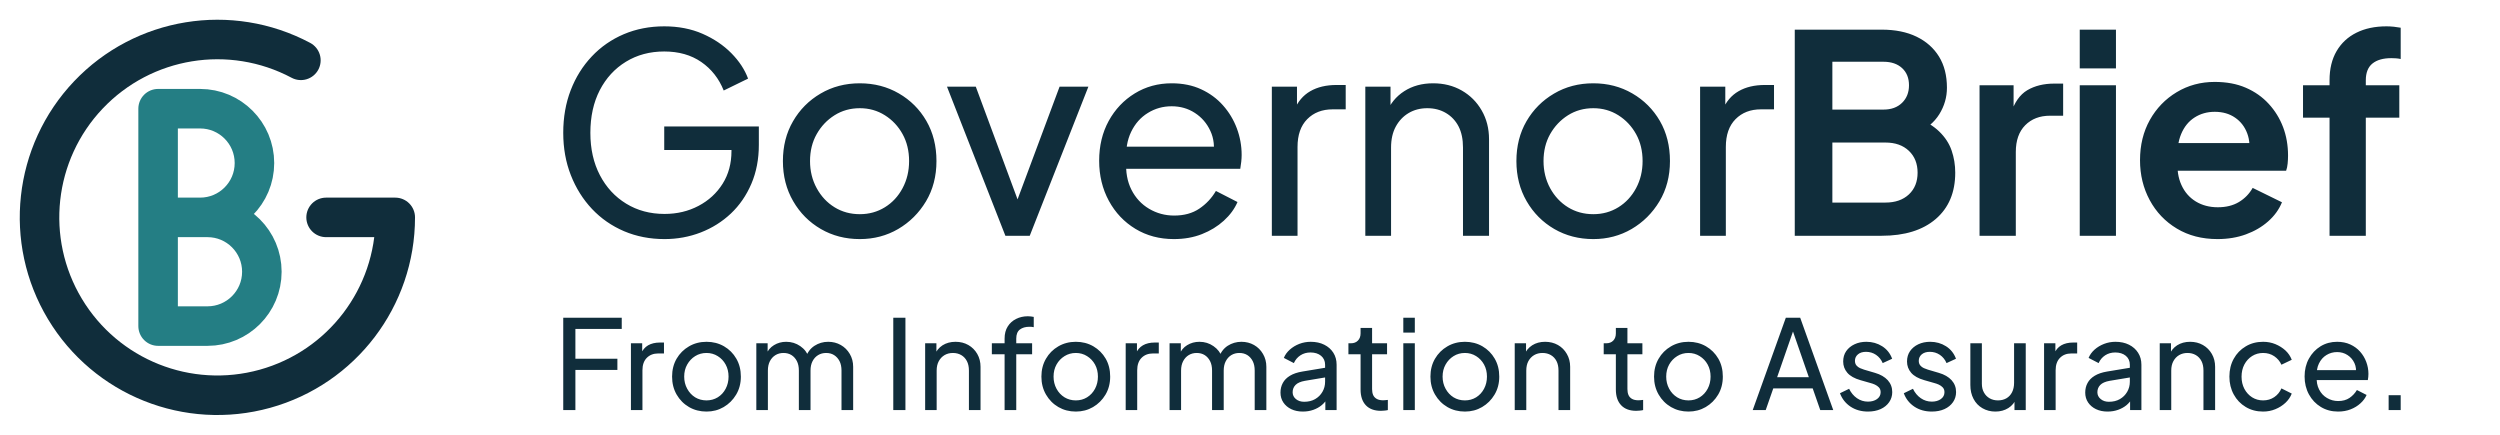
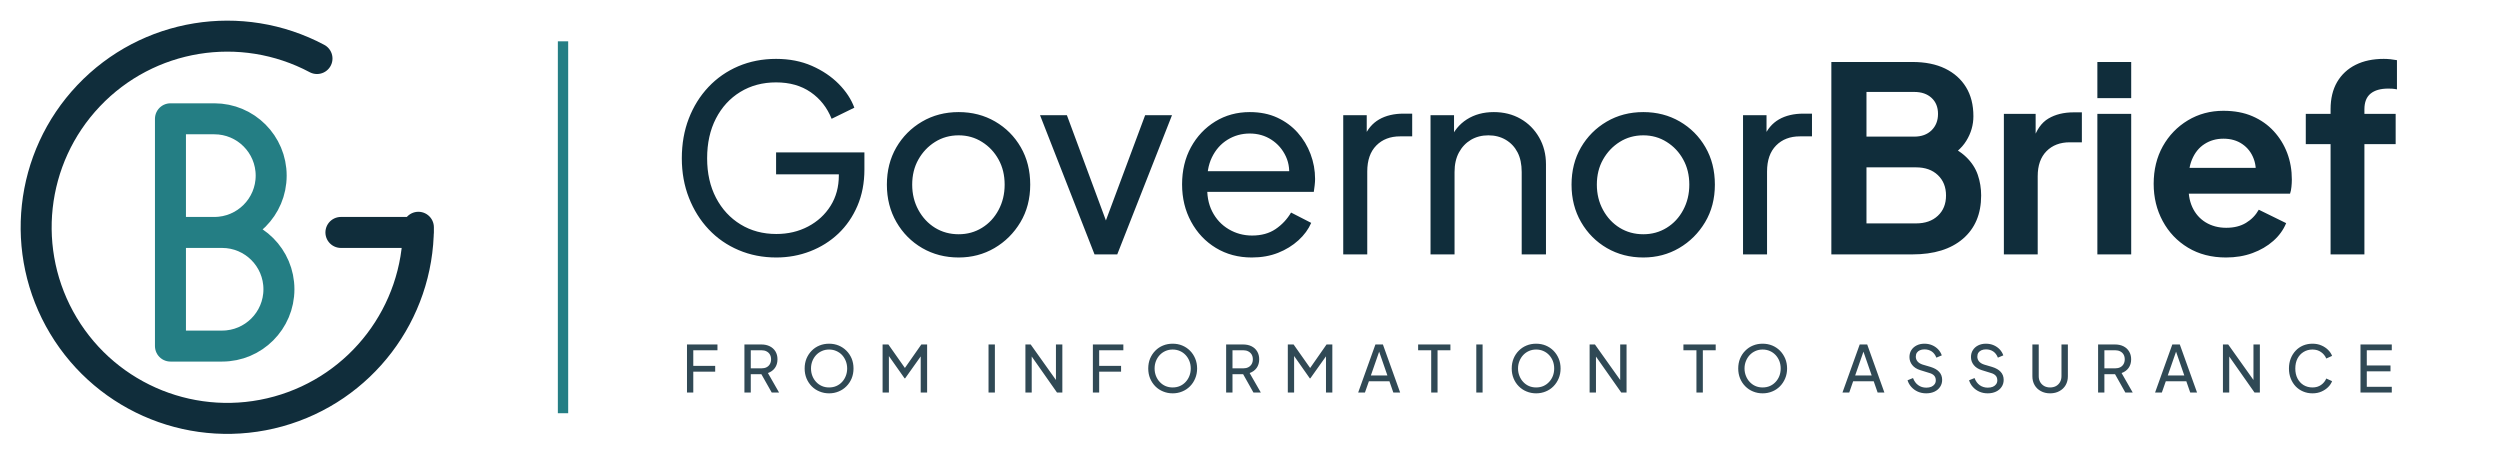
- <svg xmlns="http://www.w3.org/2000/svg" role="img" aria-label="GovernorBrief. From Information to Assurance." width="506" height="88" viewBox="0 0 506 88">
+ <svg xmlns="http://www.w3.org/2000/svg" role="img" aria-label="GovernorBrief. From Information to Assurance." width="484" height="88" viewBox="0 0 484 88">
  <g transform="translate(4 4)">
    <g transform="translate(-10 -10)">
-       <path d="M66.90,18.21 A36,36 0 1 0 86,50 L72,50" stroke="#102d3b" fill="none" stroke-width="8" stroke-linecap="round" stroke-linejoin="round" />
-       <path d="M38,28 V72 M38,28 H46.5 a11,11 0 0 1 0,22 H38 M46.5,50.0 H48 a11,11 0 0 1 0,22 H38" stroke="#247e84" fill="none" stroke-width="8" stroke-linecap="round" stroke-linejoin="round" />
+       <path d="M67.37,17.33 A37,37 0 1 0 87,50 L87,51 L72,51" stroke="#102d3b" fill="none" stroke-width="6" stroke-linecap="round" stroke-linejoin="round" />
+       <path d="M39,29 V73 M39,29 H47.5 a11,11 0 0 1 0,22 H39 M47.5,51.0 H49 a11,11 0 0 1 0,22 H39" stroke="#247e84" fill="none" stroke-width="6" stroke-linecap="round" stroke-linejoin="round" />
    </g>
-     <path d="M130.5 44.39Q126.07 44.39 122.32 42.8Q118.57 41.2 115.82 38.29Q113.08 35.38 111.54 31.46Q110 27.54 110 22.89Q110 18.18 111.51 14.26Q113.02 10.34 115.77 7.43Q118.51 4.52 122.26 2.92Q126.02 1.33 130.44 1.33Q134.75 1.33 138.2 2.84Q141.64 4.35 144.02 6.76Q146.4 9.17 147.41 11.91L142.48 14.32Q141.02 10.68 137.94 8.55Q134.86 6.42 130.44 6.42Q126.07 6.42 122.68 8.5Q119.3 10.57 117.39 14.26Q115.49 17.96 115.49 22.89Q115.49 27.76 117.42 31.46Q119.35 35.15 122.74 37.22Q126.13 39.3 130.5 39.3Q134.3 39.3 137.38 37.67Q140.46 36.05 142.26 33.19Q144.05 30.34 144.05 26.58V24.01L146.57 26.36H130.44V21.6H149.59V25.3Q149.59 29.66 148.08 33.19Q146.57 36.72 143.94 39.21Q141.3 41.7 137.83 43.05Q134.36 44.39 130.5 44.39ZM170.03 44.39Q165.66 44.39 162.14 42.35Q158.61 40.3 156.54 36.72Q154.46 33.14 154.46 28.6Q154.46 24.06 156.51 20.54Q158.55 17.01 162.08 14.94Q165.61 12.86 170.03 12.86Q174.4 12.86 177.93 14.91Q181.46 16.95 183.5 20.48Q185.54 24.01 185.54 28.6Q185.54 33.19 183.42 36.75Q181.29 40.3 177.79 42.35Q174.29 44.39 170.03 44.39ZM170.03 39.35Q172.83 39.35 175.1 37.95Q177.37 36.55 178.68 34.09Q180 31.62 180 28.6Q180 25.52 178.68 23.14Q177.37 20.76 175.1 19.33Q172.83 17.9 170.03 17.9Q167.18 17.9 164.91 19.33Q162.64 20.76 161.3 23.14Q159.95 25.52 159.95 28.6Q159.95 31.62 161.3 34.09Q162.64 36.55 164.91 37.95Q167.18 39.35 170.03 39.35ZM199.49 43.72 187.67 13.54H193.5L202.96 39.07H200.94L210.46 13.54H216.29L204.42 43.72ZM233.59 44.39Q229.22 44.39 225.81 42.32Q222.39 40.25 220.43 36.64Q218.47 33.02 218.47 28.54Q218.47 24.01 220.4 20.48Q222.34 16.95 225.67 14.91Q229 12.86 233.14 12.86Q236.5 12.86 239.11 14.07Q241.71 15.27 243.53 17.32Q245.35 19.36 246.33 21.96Q247.31 24.57 247.31 27.37Q247.31 27.98 247.23 28.74Q247.14 29.5 247.03 30.17H222.28V25.69H244.01L241.54 27.7Q242.05 24.79 240.98 22.5Q239.92 20.2 237.85 18.86Q235.78 17.51 233.14 17.51Q230.51 17.51 228.33 18.86Q226.14 20.2 224.94 22.69Q223.74 25.18 223.96 28.6Q223.74 31.9 225 34.4Q226.26 36.89 228.58 38.26Q230.9 39.63 233.65 39.63Q236.67 39.63 238.74 38.23Q240.82 36.83 242.1 34.65L246.47 36.89Q245.58 38.96 243.7 40.67Q241.82 42.38 239.28 43.38Q236.73 44.39 233.59 44.39ZM253.42 43.72V13.54H258.51V19.08L257.95 18.3Q259.02 15.72 261.2 14.46Q263.38 13.2 266.52 13.2H268.37V18.13H265.74Q262.54 18.13 260.58 20.12Q258.62 22.1 258.62 25.74V43.72ZM272.34 43.72V13.54H277.44V19.42L276.6 18.91Q277.72 16.06 280.21 14.46Q282.7 12.86 286.06 12.86Q289.31 12.86 291.86 14.32Q294.41 15.78 295.89 18.35Q297.38 20.93 297.38 24.18V43.72H292.11V25.86Q292.11 23.34 291.22 21.6Q290.32 19.86 288.67 18.88Q287.02 17.9 284.89 17.9Q282.76 17.9 281.11 18.88Q279.46 19.86 278.5 21.63Q277.55 23.39 277.55 25.86V43.72ZM318.49 44.39Q314.12 44.39 310.59 42.35Q307.06 40.3 304.99 36.72Q302.92 33.14 302.92 28.6Q302.92 24.06 304.96 20.54Q307.01 17.01 310.54 14.94Q314.06 12.86 318.49 12.86Q322.86 12.86 326.38 14.91Q329.91 16.95 331.96 20.48Q334 24.01 334 28.6Q334 33.19 331.87 36.75Q329.74 40.3 326.24 42.35Q322.74 44.39 318.49 44.39ZM318.49 39.35Q321.29 39.35 323.56 37.95Q325.82 36.55 327.14 34.09Q328.46 31.62 328.46 28.6Q328.46 25.52 327.14 23.14Q325.82 20.76 323.56 19.33Q321.29 17.9 318.49 17.9Q315.63 17.9 313.36 19.33Q311.1 20.76 309.75 23.14Q308.41 25.52 308.41 28.6Q308.41 31.62 309.75 34.09Q311.1 36.55 313.36 37.95Q315.63 39.35 318.49 39.35ZM340.1 43.72V13.54H345.2V19.08L344.64 18.3Q345.7 15.72 347.89 14.46Q350.07 13.2 353.21 13.2H355.06V18.13H352.42Q349.23 18.13 347.27 20.12Q345.31 22.1 345.31 25.74V43.72ZM359.26 43.72V2H376.84Q380.98 2 383.92 3.43Q386.86 4.86 388.46 7.46Q390.06 10.06 390.06 13.76Q390.06 16.62 388.52 19.11Q386.98 21.6 383.62 23.22V19.7Q386.7 20.87 388.49 22.61Q390.28 24.34 391.01 26.47Q391.74 28.6 391.74 30.95Q391.74 36.94 387.79 40.33Q383.84 43.72 376.84 43.72ZM366.87 37H377.62Q380.59 37 382.36 35.35Q384.12 33.7 384.12 30.95Q384.12 28.21 382.36 26.53Q380.59 24.85 377.62 24.85H366.87ZM366.87 18.18H377.23Q379.58 18.18 380.98 16.81Q382.38 15.44 382.38 13.26Q382.38 11.07 380.98 9.78Q379.58 8.5 377.23 8.5H366.87ZM396.66 43.72V13.26H403.55V20.03L402.99 19.02Q404.06 15.61 406.32 14.26Q408.59 12.92 411.78 12.92H413.58V19.42H410.94Q407.81 19.42 405.9 21.35Q404 23.28 404 26.75V43.72ZM416.94 43.72V13.26H424.27V43.72ZM416.94 9.84V2H424.27V9.84ZM444.82 44.39Q440.12 44.39 436.59 42.26Q433.06 40.14 431.1 36.5Q429.14 32.86 429.14 28.43Q429.14 23.84 431.13 20.28Q433.12 16.73 436.56 14.66Q440.01 12.58 444.26 12.58Q447.85 12.58 450.56 13.76Q453.28 14.94 455.18 17.01Q457.09 19.08 458.1 21.74Q459.1 24.4 459.1 27.48Q459.1 28.26 459.02 29.1Q458.94 29.94 458.71 30.56H435.19V24.96H454.57L451.1 27.59Q451.6 25.02 450.84 23Q450.09 20.98 448.38 19.81Q446.67 18.63 444.26 18.63Q441.97 18.63 440.18 19.78Q438.38 20.93 437.46 23.14Q436.54 25.35 436.76 28.49Q436.54 31.29 437.52 33.44Q438.5 35.6 440.43 36.78Q442.36 37.95 444.88 37.95Q447.4 37.95 449.16 36.89Q450.93 35.82 451.94 34.03L457.87 36.94Q456.98 39.13 455.07 40.81Q453.17 42.49 450.56 43.44Q447.96 44.39 444.82 44.39ZM467.5 43.72V19.81H462.13V13.26H467.5V12.25Q467.5 8.78 468.93 6.34Q470.36 3.9 472.94 2.62Q475.51 1.33 479.04 1.33Q479.71 1.33 480.52 1.41Q481.34 1.5 481.9 1.61V7.94Q481.34 7.82 480.86 7.8Q480.38 7.77 479.99 7.77Q477.53 7.77 476.18 8.86Q474.84 9.95 474.84 12.25V13.26H481.62V19.81H474.84V43.72ZM110 79V60.31H121.84V62.57H112.46V68.61H120.96V70.87H112.46V79ZM123.7 79V65.48H125.98V67.96L125.73 67.61Q126.21 66.46 127.18 65.89Q128.16 65.33 129.57 65.33H130.39V67.54H129.22Q127.79 67.54 126.91 68.43Q126.03 69.32 126.03 70.95V79ZM139 79.3Q137.04 79.3 135.46 78.39Q133.88 77.47 132.95 75.86Q132.03 74.26 132.03 72.23Q132.03 70.19 132.94 68.61Q133.86 67.03 135.44 66.11Q137.02 65.18 139 65.18Q140.96 65.18 142.54 66.09Q144.12 67.01 145.03 68.59Q145.95 70.17 145.95 72.23Q145.95 74.28 144.99 75.88Q144.04 77.47 142.47 78.39Q140.91 79.3 139 79.3ZM139 77.04Q140.25 77.04 141.27 76.42Q142.29 75.79 142.87 74.69Q143.46 73.58 143.46 72.23Q143.46 70.85 142.87 69.78Q142.29 68.71 141.27 68.08Q140.25 67.44 139 67.44Q137.72 67.44 136.7 68.08Q135.69 68.71 135.09 69.78Q134.48 70.85 134.48 72.23Q134.48 73.58 135.09 74.69Q135.69 75.79 136.7 76.42Q137.72 77.04 139 77.04ZM149.08 79V65.48H151.37V68.24L151.04 67.81Q151.54 66.53 152.65 65.86Q153.75 65.18 155.13 65.18Q156.71 65.18 157.98 66.06Q159.24 66.93 159.72 68.36L159.07 68.39Q159.59 66.81 160.85 65.99Q162.1 65.18 163.63 65.18Q165.04 65.18 166.18 65.83Q167.32 66.48 168 67.64Q168.68 68.79 168.68 70.25V79H166.32V71Q166.32 69.87 165.92 69.09Q165.51 68.31 164.82 67.87Q164.14 67.44 163.21 67.44Q162.3 67.44 161.59 67.87Q160.87 68.31 160.46 69.1Q160.05 69.89 160.05 71V79H157.69V71Q157.69 69.87 157.29 69.09Q156.89 68.31 156.2 67.87Q155.51 67.44 154.58 67.44Q153.67 67.44 152.96 67.87Q152.24 68.31 151.83 69.1Q151.42 69.89 151.42 71V79ZM176.8 79V60.31H179.26V79ZM183.25 79V65.48H185.53V68.11L185.16 67.89Q185.66 66.61 186.77 65.89Q187.89 65.18 189.4 65.18Q190.85 65.18 191.99 65.83Q193.13 66.48 193.8 67.64Q194.46 68.79 194.46 70.25V79H192.11V71Q192.11 69.87 191.7 69.09Q191.3 68.31 190.56 67.87Q189.82 67.44 188.87 67.44Q187.92 67.44 187.18 67.87Q186.44 68.31 186.01 69.1Q185.58 69.89 185.58 71V79ZM199.33 79V67.71H196.75V65.48H199.33V64.53Q199.33 63.07 199.97 62.07Q200.61 61.06 201.68 60.54Q202.74 60.01 204.05 60.01Q204.32 60.01 204.66 60.05Q205 60.09 205.23 60.14V62.22Q205.02 62.17 204.75 62.15Q204.47 62.14 204.32 62.14Q203.17 62.14 202.43 62.69Q201.69 63.25 201.69 64.53V65.48H204.9V67.71H201.69V79ZM213.75 79.3Q211.8 79.3 210.22 78.39Q208.64 77.47 207.71 75.86Q206.78 74.26 206.78 72.23Q206.78 70.19 207.7 68.61Q208.61 67.03 210.19 66.11Q211.77 65.18 213.75 65.18Q215.71 65.18 217.29 66.09Q218.87 67.01 219.79 68.59Q220.7 70.17 220.7 72.23Q220.7 74.28 219.75 75.88Q218.8 77.47 217.23 78.39Q215.66 79.3 213.75 79.3ZM213.75 77.04Q215.01 77.04 216.02 76.42Q217.04 75.79 217.63 74.69Q218.22 73.58 218.22 72.23Q218.22 70.85 217.63 69.78Q217.04 68.71 216.02 68.08Q215.01 67.44 213.75 67.44Q212.48 67.44 211.46 68.08Q210.44 68.71 209.84 69.78Q209.24 70.85 209.24 72.23Q209.24 73.58 209.84 74.69Q210.44 75.79 211.46 76.42Q212.48 77.04 213.75 77.04ZM223.84 79V65.48H226.12V67.96L225.87 67.61Q226.35 66.46 227.33 65.89Q228.3 65.33 229.71 65.33H230.54V67.54H229.36Q227.93 67.54 227.05 68.43Q226.17 69.32 226.17 70.95V79ZM232.72 79V65.48H235V68.24L234.68 67.81Q235.18 66.53 236.28 65.86Q237.39 65.18 238.77 65.18Q240.35 65.18 241.61 66.06Q242.88 66.93 243.36 68.36L242.7 68.39Q243.23 66.81 244.48 65.99Q245.74 65.18 247.27 65.18Q248.67 65.18 249.82 65.83Q250.96 66.48 251.63 67.64Q252.31 68.79 252.31 70.25V79H249.95V71Q249.95 69.87 249.55 69.09Q249.15 68.31 248.46 67.87Q247.77 67.44 246.84 67.44Q245.94 67.44 245.22 67.87Q244.51 68.31 244.1 69.1Q243.68 69.89 243.68 71V79H241.32V71Q241.32 69.87 240.92 69.09Q240.52 68.31 239.83 67.87Q239.14 67.44 238.21 67.44Q237.31 67.44 236.6 67.87Q235.88 68.31 235.47 69.1Q235.05 69.89 235.05 71V79ZM259.69 79.3Q258.36 79.3 257.34 78.81Q256.33 78.32 255.75 77.46Q255.17 76.59 255.17 75.46Q255.17 74.38 255.64 73.52Q256.1 72.65 257.09 72.05Q258.08 71.45 259.59 71.2L264.6 70.37V72.33L260.11 73.08Q258.81 73.31 258.22 73.91Q257.63 74.51 257.63 75.39Q257.63 76.22 258.29 76.77Q258.96 77.32 259.96 77.32Q261.24 77.32 262.18 76.78Q263.12 76.24 263.66 75.31Q264.2 74.38 264.2 73.26V69.82Q264.2 68.71 263.39 68.02Q262.57 67.34 261.24 67.34Q260.09 67.34 259.2 67.92Q258.31 68.51 257.88 69.49L255.85 68.44Q256.22 67.51 257.05 66.77Q257.88 66.03 258.98 65.6Q260.09 65.18 261.29 65.18Q262.85 65.18 264.03 65.77Q265.21 66.36 265.87 67.4Q266.53 68.44 266.53 69.82V79H264.25V76.44L264.68 76.59Q264.25 77.39 263.52 78Q262.8 78.6 261.82 78.95Q260.84 79.3 259.69 79.3ZM275.49 79.15Q273.51 79.15 272.44 78.02Q271.38 76.89 271.38 74.84V67.71H268.92V65.48H269.42Q270.32 65.48 270.85 64.93Q271.38 64.38 271.38 63.47V62.37H273.71V65.48H276.74V67.71H273.71V74.76Q273.71 75.44 273.92 75.94Q274.14 76.44 274.64 76.73Q275.14 77.02 275.97 77.02Q276.14 77.02 276.41 76.99Q276.67 76.97 276.9 76.94V79Q276.57 79.08 276.17 79.11Q275.77 79.15 275.49 79.15ZM280.03 79V65.48H282.36V79ZM280.03 63.32V60.31H282.36V63.32ZM292.5 79.3Q290.54 79.3 288.96 78.39Q287.38 77.47 286.45 75.86Q285.52 74.26 285.52 72.23Q285.52 70.19 286.44 68.61Q287.36 67.03 288.94 66.11Q290.52 65.18 292.5 65.18Q294.46 65.18 296.04 66.09Q297.62 67.01 298.53 68.59Q299.45 70.17 299.45 72.23Q299.45 74.28 298.49 75.88Q297.54 77.47 295.97 78.39Q294.41 79.3 292.5 79.3ZM292.5 77.04Q293.75 77.04 294.77 76.42Q295.78 75.79 296.37 74.69Q296.96 73.58 296.96 72.23Q296.96 70.85 296.37 69.78Q295.78 68.71 294.77 68.08Q293.75 67.44 292.5 67.44Q291.22 67.44 290.2 68.08Q289.19 68.71 288.59 69.78Q287.98 70.85 287.98 72.23Q287.98 73.58 288.59 74.69Q289.19 75.79 290.2 76.42Q291.22 77.04 292.5 77.04ZM302.58 79V65.48H304.87V68.11L304.49 67.89Q304.99 66.61 306.11 65.89Q307.22 65.18 308.73 65.18Q310.18 65.18 311.33 65.83Q312.47 66.48 313.13 67.64Q313.8 68.79 313.8 70.25V79H311.44V71Q311.44 69.87 311.04 69.09Q310.64 68.31 309.9 67.87Q309.16 67.44 308.2 67.44Q307.25 67.44 306.51 67.87Q305.77 68.31 305.34 69.1Q304.92 69.89 304.92 71V79ZM327.17 79.15Q325.19 79.15 324.12 78.02Q323.05 76.89 323.05 74.84V67.71H320.59V65.48H321.1Q322 65.48 322.53 64.93Q323.05 64.38 323.05 63.47V62.37H325.39V65.48H328.42V67.71H325.39V74.76Q325.39 75.44 325.6 75.94Q325.81 76.44 326.31 76.73Q326.82 77.02 327.64 77.02Q327.82 77.02 328.08 76.99Q328.35 76.97 328.57 76.94V79Q328.25 79.08 327.84 79.11Q327.44 79.15 327.17 79.15ZM337.75 79.3Q335.8 79.3 334.22 78.39Q332.64 77.47 331.71 75.86Q330.78 74.26 330.78 72.23Q330.78 70.19 331.7 68.61Q332.61 67.03 334.19 66.11Q335.77 65.18 337.75 65.18Q339.71 65.18 341.29 66.09Q342.87 67.01 343.79 68.59Q344.7 70.17 344.7 72.23Q344.7 74.28 343.75 75.88Q342.8 77.47 341.23 78.39Q339.66 79.3 337.75 79.3ZM337.75 77.04Q339.01 77.04 340.02 76.42Q341.04 75.79 341.63 74.69Q342.22 73.58 342.22 72.23Q342.22 70.85 341.63 69.78Q341.04 68.71 340.02 68.08Q339.01 67.44 337.75 67.44Q336.47 67.44 335.46 68.08Q334.44 68.71 333.84 69.78Q333.24 70.85 333.24 72.23Q333.24 73.58 333.84 74.69Q334.44 75.79 335.46 76.42Q336.47 77.04 337.75 77.04ZM350.75 79 357.45 60.31H360.36L367.05 79H364.42L362.89 74.61H354.91L353.38 79ZM355.69 72.35H362.11L358.55 62.09H359.25ZM374.08 79.3Q372.05 79.3 370.54 78.3Q369.04 77.29 368.41 75.59L370.26 74.69Q370.84 75.89 371.84 76.59Q372.85 77.29 374.08 77.29Q375.18 77.29 375.91 76.77Q376.64 76.24 376.64 75.39Q376.64 74.79 376.3 74.42Q375.96 74.06 375.48 73.84Q375.01 73.63 374.6 73.53L372.57 72.95Q370.74 72.43 369.9 71.45Q369.06 70.47 369.06 69.17Q369.06 67.96 369.67 67.07Q370.29 66.18 371.36 65.68Q372.42 65.18 373.75 65.18Q375.53 65.18 376.95 66.08Q378.37 66.98 378.97 68.61L377.06 69.49Q376.61 68.44 375.71 67.82Q374.81 67.21 373.68 67.21Q372.65 67.21 372.05 67.72Q371.44 68.24 371.44 69.02Q371.44 69.59 371.74 69.96Q372.05 70.32 372.47 70.51Q372.9 70.7 373.3 70.82L375.51 71.47Q377.16 71.95 378.08 72.95Q378.99 73.96 378.99 75.36Q378.99 76.49 378.37 77.39Q377.74 78.3 376.64 78.8Q375.53 79.3 374.08 79.3ZM387 79.3Q384.96 79.3 383.46 78.3Q381.95 77.29 381.33 75.59L383.18 74.69Q383.76 75.89 384.76 76.59Q385.77 77.29 387 77.29Q388.1 77.29 388.83 76.77Q389.56 76.24 389.56 75.39Q389.56 74.79 389.22 74.42Q388.88 74.06 388.4 73.84Q387.92 73.63 387.52 73.53L385.49 72.95Q383.66 72.43 382.82 71.45Q381.98 70.47 381.98 69.17Q381.98 67.96 382.59 67.07Q383.21 66.18 384.27 65.68Q385.34 65.18 386.67 65.18Q388.45 65.18 389.87 66.08Q391.29 66.98 391.89 68.61L389.98 69.49Q389.53 68.44 388.63 67.82Q387.72 67.21 386.6 67.21Q385.57 67.21 384.96 67.72Q384.36 68.24 384.36 69.02Q384.36 69.59 384.66 69.96Q384.96 70.32 385.39 70.51Q385.82 70.7 386.22 70.82L388.43 71.47Q390.08 71.95 391 72.95Q391.91 73.96 391.91 75.36Q391.91 76.49 391.29 77.39Q390.66 78.3 389.56 78.8Q388.45 79.3 387 79.3ZM399.87 79.3Q398.41 79.3 397.24 78.62Q396.08 77.95 395.44 76.73Q394.8 75.51 394.8 73.93V65.48H397.13V73.68Q397.13 74.69 397.55 75.44Q397.96 76.19 398.7 76.62Q399.44 77.04 400.39 77.04Q401.35 77.04 402.09 76.62Q402.83 76.19 403.24 75.39Q403.65 74.58 403.65 73.48V65.48H406.01V79H403.73V76.37L404.11 76.59Q403.63 77.87 402.49 78.59Q401.35 79.3 399.87 79.3ZM409.72 79V65.48H412.01V67.96L411.76 67.61Q412.23 66.46 413.21 65.89Q414.19 65.33 415.59 65.33H416.42V67.54H415.24Q413.81 67.54 412.94 68.43Q412.06 69.32 412.06 70.95V79ZM422.57 79.3Q421.24 79.3 420.22 78.81Q419.21 78.32 418.63 77.46Q418.05 76.59 418.05 75.46Q418.05 74.38 418.52 73.52Q418.98 72.65 419.97 72.05Q420.96 71.45 422.47 71.2L427.49 70.37V72.33L422.99 73.08Q421.69 73.31 421.1 73.91Q420.51 74.51 420.51 75.39Q420.51 76.22 421.18 76.77Q421.84 77.32 422.84 77.32Q424.12 77.32 425.06 76.78Q426 76.24 426.54 75.31Q427.08 74.38 427.08 73.26V69.82Q427.08 68.71 426.27 68.02Q425.45 67.34 424.12 67.34Q422.97 67.34 422.08 67.92Q421.19 68.51 420.76 69.49L418.73 68.44Q419.11 67.51 419.93 66.77Q420.76 66.03 421.87 65.6Q422.97 65.18 424.17 65.18Q425.73 65.18 426.91 65.77Q428.09 66.36 428.75 67.4Q429.42 68.44 429.42 69.82V79H427.13V76.44L427.56 76.59Q427.13 77.39 426.41 78Q425.68 78.6 424.7 78.95Q423.72 79.3 422.57 79.3ZM433.13 79V65.48H435.41V68.11L435.04 67.89Q435.54 66.61 436.65 65.89Q437.77 65.18 439.28 65.18Q440.73 65.18 441.87 65.83Q443.01 66.48 443.68 67.64Q444.34 68.79 444.34 70.25V79H441.98V71Q441.98 69.87 441.58 69.09Q441.18 68.31 440.44 67.87Q439.7 67.44 438.75 67.44Q437.8 67.44 437.06 67.87Q436.32 68.31 435.89 69.1Q435.46 69.89 435.46 71V79ZM454.05 79.3Q452.07 79.3 450.53 78.37Q448.98 77.44 448.11 75.84Q447.23 74.23 447.23 72.23Q447.23 70.19 448.11 68.61Q448.98 67.03 450.53 66.11Q452.07 65.18 454.05 65.18Q455.38 65.18 456.53 65.65Q457.69 66.13 458.57 66.93Q459.44 67.74 459.85 68.82L457.76 69.82Q457.29 68.77 456.31 68.1Q455.33 67.44 454.05 67.44Q452.82 67.44 451.83 68.06Q450.84 68.69 450.26 69.77Q449.69 70.85 449.69 72.25Q449.69 73.61 450.26 74.7Q450.84 75.79 451.83 76.42Q452.82 77.04 454.05 77.04Q455.33 77.04 456.31 76.38Q457.29 75.71 457.76 74.61L459.85 75.66Q459.44 76.72 458.57 77.53Q457.69 78.35 456.53 78.82Q455.38 79.3 454.05 79.3ZM469.23 79.3Q467.27 79.3 465.74 78.37Q464.21 77.44 463.33 75.83Q462.45 74.21 462.45 72.2Q462.45 70.17 463.32 68.59Q464.19 67.01 465.68 66.09Q467.17 65.18 469.03 65.18Q470.53 65.18 471.7 65.72Q472.87 66.26 473.68 67.17Q474.5 68.09 474.93 69.25Q475.37 70.42 475.37 71.67Q475.37 71.95 475.34 72.29Q475.3 72.63 475.25 72.93H464.16V70.92H473.89L472.79 71.83Q473.02 70.52 472.54 69.49Q472.06 68.46 471.13 67.86Q470.21 67.26 469.03 67.26Q467.85 67.26 466.87 67.86Q465.89 68.46 465.35 69.58Q464.81 70.7 464.91 72.23Q464.81 73.71 465.38 74.82Q465.94 75.94 466.98 76.55Q468.02 77.17 469.25 77.17Q470.61 77.17 471.54 76.54Q472.46 75.91 473.04 74.94L475 75.94Q474.6 76.87 473.76 77.63Q472.92 78.4 471.77 78.85Q470.63 79.3 469.23 79.3ZM479.46 79V75.99H481.9V79Z" fill="#102d3b" />
+     <path d="M105,4 V76" stroke="#247e84" stroke-width="2" fill="none" />
+     <path d="M146.3 45.85Q142.35 45.85 139 44.42Q135.65 43 133.2 40.4Q130.75 37.8 129.38 34.3Q128 30.8 128 26.65Q128 22.45 129.35 18.95Q130.7 15.45 133.15 12.85Q135.6 10.25 138.95 8.82Q142.3 7.4 146.25 7.4Q150.1 7.4 153.18 8.75Q156.25 10.1 158.38 12.25Q160.5 14.4 161.4 16.85L157 19Q155.7 15.75 152.95 13.85Q150.2 11.95 146.25 11.95Q142.35 11.95 139.32 13.8Q136.3 15.65 134.6 18.95Q132.9 22.25 132.9 26.65Q132.9 31 134.62 34.3Q136.35 37.6 139.38 39.45Q142.4 41.3 146.3 41.3Q149.7 41.3 152.45 39.85Q155.2 38.4 156.8 35.85Q158.4 33.3 158.4 29.95V27.65L160.65 29.75H146.25V25.5H163.35V28.8Q163.35 32.7 162 35.85Q160.65 39 158.3 41.23Q155.95 43.45 152.85 44.65Q149.75 45.85 146.3 45.85ZM181.6 45.85Q177.7 45.85 174.55 44.03Q171.4 42.2 169.55 39Q167.7 35.8 167.7 31.75Q167.7 27.7 169.52 24.55Q171.35 21.4 174.5 19.55Q177.65 17.7 181.6 17.7Q185.5 17.7 188.65 19.52Q191.8 21.35 193.62 24.5Q195.45 27.65 195.45 31.75Q195.45 35.85 193.55 39.03Q191.65 42.2 188.52 44.03Q185.4 45.85 181.6 45.85ZM181.6 41.35Q184.1 41.35 186.12 40.1Q188.15 38.85 189.32 36.65Q190.5 34.45 190.5 31.75Q190.5 29 189.32 26.88Q188.15 24.75 186.12 23.48Q184.1 22.2 181.6 22.2Q179.05 22.2 177.02 23.48Q175 24.75 173.8 26.88Q172.6 29 172.6 31.75Q172.6 34.45 173.8 36.65Q175 38.85 177.02 40.1Q179.05 41.35 181.6 41.35ZM207.9 45.25 197.35 18.3H202.55L211 41.1H209.2L217.7 18.3H222.9L212.3 45.25ZM238.35 45.85Q234.45 45.85 231.4 44Q228.35 42.15 226.6 38.92Q224.85 35.7 224.85 31.7Q224.85 27.65 226.57 24.5Q228.3 21.35 231.27 19.52Q234.25 17.7 237.95 17.7Q240.95 17.7 243.27 18.77Q245.6 19.85 247.22 21.67Q248.85 23.5 249.72 25.82Q250.6 28.15 250.6 30.65Q250.6 31.2 250.52 31.88Q250.45 32.55 250.35 33.15H228.25V29.15H247.65L245.45 30.95Q245.9 28.35 244.95 26.3Q244 24.25 242.15 23.05Q240.3 21.85 237.95 21.85Q235.6 21.85 233.65 23.05Q231.7 24.25 230.62 26.48Q229.55 28.7 229.75 31.75Q229.55 34.7 230.67 36.92Q231.8 39.15 233.88 40.38Q235.95 41.6 238.4 41.6Q241.1 41.6 242.95 40.35Q244.8 39.1 245.95 37.15L249.85 39.15Q249.05 41 247.38 42.52Q245.7 44.05 243.43 44.95Q241.15 45.85 238.35 45.85ZM256.05 45.25V18.3H260.6V23.25L260.1 22.55Q261.05 20.25 263 19.12Q264.95 18 267.75 18H269.4V22.4H267.05Q264.2 22.4 262.45 24.17Q260.7 25.95 260.7 29.2V45.25ZM272.95 45.25V18.3H277.5V23.55L276.75 23.1Q277.75 20.55 279.97 19.12Q282.2 17.7 285.2 17.7Q288.1 17.7 290.38 19Q292.65 20.3 293.97 22.6Q295.3 24.9 295.3 27.8V45.25H290.6V29.3Q290.6 27.05 289.8 25.5Q289 23.95 287.52 23.07Q286.05 22.2 284.15 22.2Q282.25 22.2 280.77 23.07Q279.3 23.95 278.45 25.52Q277.6 27.1 277.6 29.3V45.25ZM314.15 45.85Q310.25 45.85 307.1 44.03Q303.95 42.2 302.1 39Q300.25 35.8 300.25 31.75Q300.25 27.7 302.07 24.55Q303.9 21.4 307.05 19.55Q310.2 17.7 314.15 17.7Q318.05 17.7 321.2 19.52Q324.35 21.35 326.17 24.5Q328 27.65 328 31.75Q328 35.85 326.1 39.03Q324.2 42.2 321.07 44.03Q317.95 45.85 314.15 45.85ZM314.15 41.35Q316.65 41.35 318.67 40.1Q320.7 38.85 321.87 36.65Q323.05 34.45 323.05 31.75Q323.05 29 321.87 26.88Q320.7 24.75 318.67 23.48Q316.65 22.2 314.15 22.2Q311.6 22.2 309.57 23.48Q307.55 24.75 306.35 26.88Q305.15 29 305.15 31.75Q305.15 34.45 306.35 36.65Q307.55 38.85 309.57 40.1Q311.6 41.35 314.15 41.35ZM333.45 45.25V18.3H338V23.25L337.5 22.55Q338.45 20.25 340.4 19.12Q342.35 18 345.15 18H346.8V22.4H344.45Q341.6 22.4 339.85 24.17Q338.1 25.95 338.1 29.2V45.25ZM350.55 45.25V8H366.25Q369.95 8 372.57 9.27Q375.2 10.55 376.62 12.87Q378.05 15.2 378.05 18.5Q378.05 21.05 376.67 23.27Q375.3 25.5 372.3 26.95V23.8Q375.05 24.85 376.65 26.4Q378.25 27.95 378.9 29.85Q379.55 31.75 379.55 33.85Q379.55 39.2 376.02 42.23Q372.5 45.25 366.25 45.25ZM357.35 39.25H366.95Q369.6 39.25 371.17 37.77Q372.75 36.3 372.75 33.85Q372.75 31.4 371.17 29.9Q369.6 28.4 366.95 28.4H357.35ZM357.35 22.45H366.6Q368.7 22.45 369.95 21.23Q371.2 20 371.2 18.05Q371.2 16.1 369.95 14.95Q368.7 13.8 366.6 13.8H357.35ZM383.95 45.25V18.05H390.1V24.1L389.6 23.2Q390.55 20.15 392.57 18.95Q394.6 17.75 397.45 17.75H399.05V23.55H396.7Q393.9 23.55 392.2 25.27Q390.5 27 390.5 30.1V45.25ZM402.05 45.25V18.05H408.6V45.25ZM402.05 15V8H408.6V15ZM426.95 45.85Q422.75 45.85 419.6 43.95Q416.45 42.05 414.7 38.8Q412.95 35.55 412.95 31.6Q412.95 27.5 414.72 24.32Q416.5 21.15 419.57 19.3Q422.65 17.45 426.45 17.45Q429.65 17.45 432.07 18.5Q434.5 19.55 436.2 21.4Q437.9 23.25 438.8 25.62Q439.7 28 439.7 30.75Q439.7 31.45 439.62 32.2Q439.55 32.95 439.35 33.5H418.35V28.5H435.65L432.55 30.85Q433 28.55 432.32 26.75Q431.65 24.95 430.12 23.9Q428.6 22.85 426.45 22.85Q424.4 22.85 422.8 23.88Q421.2 24.9 420.37 26.88Q419.55 28.85 419.75 31.65Q419.55 34.15 420.42 36.08Q421.3 38 423.02 39.05Q424.75 40.1 427 40.1Q429.25 40.1 430.82 39.15Q432.4 38.2 433.3 36.6L438.6 39.2Q437.8 41.15 436.1 42.65Q434.4 44.15 432.07 45Q429.75 45.85 426.95 45.85ZM447.2 45.25V23.9H442.4V18.05H447.2V17.15Q447.2 14.05 448.47 11.87Q449.75 9.7 452.05 8.55Q454.35 7.4 457.5 7.4Q458.1 7.4 458.82 7.47Q459.55 7.55 460.05 7.65V13.3Q459.55 13.2 459.12 13.17Q458.7 13.15 458.35 13.15Q456.15 13.15 454.95 14.12Q453.75 15.1 453.75 17.15V18.05H459.8V23.9H453.75V45.25Z" fill="#102d3b" />
+     <path d="M129 72V62.69H134.9V63.81H130.22V66.83H134.46V67.95H130.22V72ZM140.12 72V62.69H143.41Q144.33 62.69 145.03 63.04Q145.73 63.39 146.13 64.04Q146.52 64.69 146.52 65.56Q146.52 66.55 146.02 67.24Q145.52 67.92 144.67 68.22L146.83 72H145.41L143.13 67.96L143.95 68.44H141.35V72ZM141.35 67.31H143.45Q144 67.31 144.41 67.1Q144.82 66.89 145.05 66.49Q145.28 66.09 145.28 65.56Q145.28 65.03 145.05 64.63Q144.82 64.24 144.41 64.03Q144 63.81 143.45 63.81H141.35ZM156.51 72.15Q155.52 72.15 154.66 71.79Q153.79 71.44 153.15 70.79Q152.51 70.14 152.14 69.26Q151.78 68.38 151.78 67.34Q151.78 66.29 152.14 65.41Q152.51 64.54 153.15 63.89Q153.79 63.24 154.65 62.89Q155.51 62.54 156.51 62.54Q157.51 62.54 158.36 62.89Q159.22 63.25 159.86 63.89Q160.51 64.54 160.88 65.41Q161.24 66.29 161.24 67.34Q161.24 68.38 160.88 69.26Q160.51 70.14 159.86 70.79Q159.22 71.44 158.36 71.79Q157.51 72.15 156.51 72.15ZM156.51 71.01Q157.28 71.01 157.92 70.73Q158.56 70.45 159.03 69.94Q159.49 69.44 159.75 68.77Q160.01 68.1 160.01 67.34Q160.01 66.58 159.75 65.91Q159.49 65.25 159.03 64.74Q158.56 64.24 157.92 63.96Q157.28 63.67 156.51 63.67Q155.74 63.67 155.11 63.96Q154.47 64.24 154 64.74Q153.53 65.25 153.27 65.91Q153.01 66.58 153.01 67.34Q153.01 68.1 153.27 68.77Q153.53 69.44 154 69.94Q154.47 70.45 155.11 70.73Q155.74 71.01 156.51 71.01ZM166.87 72V62.69H167.99L171.48 67.65H170.9L174.37 62.69H175.49V72H174.25V64.24L174.69 64.38L171.23 69.25H171.13L167.7 64.38L168.09 64.24V72ZM187.38 72V62.69H188.61V72ZM194.52 72V62.69H195.54L200.89 70.21L200.43 70.26V62.69H201.67V72H200.64L195.32 64.42L195.74 64.38V72ZM207.58 72V62.69H213.48V63.81H208.8V66.83H213.04V67.95H208.8V72ZM223.03 72.15Q222.04 72.15 221.18 71.79Q220.31 71.44 219.67 70.79Q219.03 70.14 218.66 69.26Q218.3 68.38 218.3 67.34Q218.3 66.29 218.66 65.41Q219.03 64.54 219.67 63.89Q220.31 63.24 221.17 62.89Q222.03 62.54 223.03 62.54Q224.03 62.54 224.88 62.89Q225.74 63.25 226.38 63.89Q227.03 64.54 227.39 65.41Q227.76 66.29 227.76 67.34Q227.76 68.38 227.39 69.26Q227.03 70.14 226.38 70.79Q225.74 71.44 224.88 71.79Q224.03 72.15 223.03 72.15ZM223.03 71.01Q223.8 71.01 224.44 70.73Q225.08 70.45 225.54 69.94Q226.01 69.44 226.27 68.77Q226.53 68.1 226.53 67.34Q226.53 66.58 226.27 65.91Q226.01 65.25 225.54 64.74Q225.08 64.24 224.44 63.96Q223.8 63.67 223.03 63.67Q222.26 63.67 221.62 63.96Q220.99 64.24 220.52 64.74Q220.05 65.25 219.79 65.91Q219.53 66.58 219.53 67.34Q219.53 68.1 219.79 68.77Q220.05 69.44 220.52 69.94Q220.99 70.45 221.62 70.73Q222.26 71.01 223.03 71.01ZM233.38 72V62.69H236.67Q237.6 62.69 238.3 63.04Q239 63.39 239.39 64.04Q239.78 64.69 239.78 65.56Q239.78 66.55 239.28 67.24Q238.78 67.92 237.93 68.22L240.1 72H238.67L236.4 67.96L237.21 68.44H234.61V72ZM234.61 67.31H236.71Q237.26 67.31 237.67 67.1Q238.08 66.89 238.32 66.49Q238.55 66.09 238.55 65.56Q238.55 65.03 238.32 64.63Q238.08 64.24 237.67 64.03Q237.26 63.81 236.71 63.81H234.61ZM245.32 72V62.69H246.44L249.93 67.65H249.36L252.82 62.69H253.94V72H252.71V64.24L253.14 64.38L249.68 69.25H249.58L246.16 64.38L246.54 64.24V72ZM258.94 72 262.28 62.69H263.73L267.07 72H265.75L264.99 69.81H261.02L260.25 72ZM261.4 68.69H264.6L262.83 63.58H263.18ZM273.08 72V63.81H270.55V62.69H276.8V63.81H274.31V72ZM281.81 72V62.69H283.03V72ZM293.39 72.15Q292.41 72.15 291.54 71.79Q290.68 71.44 290.04 70.79Q289.39 70.14 289.03 69.26Q288.67 68.38 288.67 67.34Q288.67 66.29 289.03 65.41Q289.39 64.54 290.04 63.89Q290.68 63.24 291.54 62.89Q292.39 62.54 293.39 62.54Q294.39 62.54 295.25 62.89Q296.11 63.25 296.75 63.89Q297.39 64.54 297.76 65.41Q298.13 66.29 298.13 67.34Q298.13 68.38 297.76 69.26Q297.39 70.14 296.75 70.79Q296.11 71.44 295.25 71.79Q294.39 72.15 293.39 72.15ZM293.39 71.01Q294.17 71.01 294.81 70.73Q295.44 70.45 295.91 69.94Q296.38 69.44 296.64 68.77Q296.89 68.1 296.89 67.34Q296.89 66.58 296.64 65.91Q296.38 65.25 295.91 64.74Q295.44 64.24 294.81 63.96Q294.17 63.67 293.39 63.67Q292.63 63.67 291.99 63.96Q291.36 64.24 290.89 64.74Q290.42 65.25 290.16 65.91Q289.89 66.58 289.89 67.34Q289.89 68.1 290.16 68.77Q290.42 69.44 290.89 69.94Q291.36 70.45 291.99 70.73Q292.63 71.01 293.39 71.01ZM303.75 72V62.69H304.78L310.13 70.21L309.67 70.26V62.69H310.9V72H309.88L304.55 64.42L304.98 64.38V72ZM324.43 72V63.81H321.91V62.69H328.16V63.81H325.67V72ZM337.24 72.15Q336.26 72.15 335.39 71.79Q334.53 71.44 333.89 70.79Q333.24 70.14 332.88 69.26Q332.52 68.38 332.52 67.34Q332.52 66.29 332.88 65.41Q333.24 64.54 333.89 63.89Q334.53 63.24 335.39 62.89Q336.24 62.54 337.24 62.54Q338.24 62.54 339.1 62.89Q339.96 63.25 340.6 63.89Q341.24 64.54 341.61 65.41Q341.98 66.29 341.98 67.34Q341.98 68.38 341.61 69.26Q341.24 70.14 340.6 70.79Q339.96 71.44 339.1 71.79Q338.24 72.15 337.24 72.15ZM337.24 71.01Q338.02 71.01 338.66 70.73Q339.29 70.45 339.76 69.94Q340.23 69.44 340.49 68.77Q340.74 68.1 340.74 67.34Q340.74 66.58 340.49 65.91Q340.23 65.25 339.76 64.74Q339.29 64.24 338.66 63.96Q338.02 63.67 337.24 63.67Q336.48 63.67 335.84 63.96Q335.21 64.24 334.74 64.74Q334.27 65.25 334.01 65.91Q333.74 66.58 333.74 67.34Q333.74 68.1 334.01 68.77Q334.27 69.44 334.74 69.94Q335.21 70.45 335.84 70.73Q336.48 71.01 337.24 71.01ZM352.7 72 356.04 62.69H357.49L360.82 72H359.51L358.75 69.81H354.77L354.01 72ZM355.16 68.69H358.36L356.59 63.58H356.94ZM368.91 72.15Q368.02 72.15 367.28 71.82Q366.55 71.49 366.03 70.91Q365.52 70.34 365.3 69.62L366.36 69.19Q366.7 70.09 367.37 70.57Q368.03 71.05 368.93 71.05Q369.48 71.05 369.9 70.88Q370.31 70.7 370.54 70.38Q370.77 70.06 370.77 69.64Q370.77 69.05 370.44 68.71Q370.11 68.36 369.47 68.19L367.76 67.66Q366.75 67.35 366.21 66.67Q365.67 66 365.67 65.12Q365.67 64.36 366.04 63.78Q366.41 63.2 367.07 62.87Q367.72 62.54 368.56 62.54Q369.4 62.54 370.08 62.84Q370.76 63.14 371.23 63.64Q371.71 64.15 371.93 64.8L370.88 65.24Q370.58 64.45 369.98 64.04Q369.38 63.64 368.57 63.64Q368.07 63.64 367.69 63.81Q367.31 63.98 367.1 64.29Q366.9 64.61 366.9 65.05Q366.9 65.56 367.22 65.96Q367.55 66.36 368.21 66.58L369.77 67.04Q370.87 67.38 371.43 68Q372 68.62 372 69.55Q372 70.31 371.6 70.9Q371.21 71.49 370.52 71.82Q369.82 72.15 368.91 72.15ZM380.82 72.15Q379.93 72.15 379.19 71.82Q378.46 71.49 377.94 70.91Q377.43 70.34 377.21 69.62L378.27 69.19Q378.61 70.09 379.27 70.57Q379.94 71.05 380.84 71.05Q381.39 71.05 381.81 70.88Q382.22 70.7 382.45 70.38Q382.68 70.06 382.68 69.64Q382.68 69.05 382.35 68.71Q382.02 68.36 381.38 68.19L379.67 67.66Q378.66 67.35 378.12 66.67Q377.58 66 377.58 65.12Q377.58 64.36 377.95 63.78Q378.32 63.2 378.97 62.87Q379.63 62.54 380.47 62.54Q381.31 62.54 381.99 62.84Q382.67 63.14 383.14 63.64Q383.62 64.15 383.84 64.8L382.79 65.24Q382.49 64.45 381.89 64.04Q381.29 63.64 380.48 63.64Q379.98 63.64 379.6 63.81Q379.22 63.98 379.01 64.29Q378.81 64.61 378.81 65.05Q378.81 65.56 379.13 65.96Q379.46 66.36 380.12 66.58L381.68 67.04Q382.78 67.38 383.34 68Q383.91 68.62 383.91 69.55Q383.91 70.31 383.51 70.9Q383.12 71.49 382.42 71.82Q381.73 72.15 380.82 72.15ZM392.9 72.15Q391.89 72.15 391.11 71.72Q390.33 71.3 389.9 70.56Q389.47 69.81 389.47 68.86V62.69H390.7V68.84Q390.7 69.47 390.98 69.97Q391.27 70.46 391.76 70.74Q392.25 71.01 392.9 71.01Q393.55 71.01 394.05 70.74Q394.54 70.46 394.82 69.97Q395.1 69.47 395.1 68.84V62.69H396.34V68.86Q396.34 69.81 395.91 70.56Q395.48 71.3 394.7 71.72Q393.93 72.15 392.9 72.15ZM402.19 72V62.69H405.47Q406.4 62.69 407.1 63.04Q407.8 63.39 408.19 64.04Q408.59 64.69 408.59 65.56Q408.59 66.55 408.09 67.24Q407.59 67.92 406.74 68.22L408.9 72H407.47L405.2 67.96L406.01 68.44H403.41V72ZM403.41 67.31H405.51Q406.06 67.31 406.48 67.1Q406.89 66.89 407.12 66.49Q407.35 66.09 407.35 65.56Q407.35 65.03 407.12 64.63Q406.89 64.24 406.48 64.03Q406.06 63.81 405.51 63.81H403.41ZM413.22 72 416.56 62.69H418.01L421.35 72H420.03L419.27 69.81H415.3L414.53 72ZM415.68 68.69H418.88L417.11 63.58H417.46ZM426.36 72V62.69H427.38L432.73 70.21L432.27 70.26V62.69H433.51V72H432.48L427.16 64.42L427.58 64.38V72ZM443.7 72.15Q442.72 72.15 441.88 71.79Q441.05 71.44 440.43 70.79Q439.82 70.14 439.48 69.26Q439.14 68.39 439.14 67.35Q439.14 66.3 439.48 65.42Q439.82 64.55 440.43 63.9Q441.04 63.25 441.88 62.89Q442.72 62.54 443.7 62.54Q444.67 62.54 445.43 62.88Q446.2 63.21 446.73 63.75Q447.27 64.29 447.49 64.9L446.37 65.41Q446.04 64.64 445.35 64.16Q444.67 63.67 443.7 63.67Q442.73 63.67 441.97 64.14Q441.22 64.6 440.79 65.42Q440.37 66.25 440.37 67.35Q440.37 68.44 440.79 69.26Q441.22 70.09 441.97 70.55Q442.73 71.01 443.7 71.01Q444.67 71.01 445.35 70.53Q446.04 70.05 446.37 69.28L447.49 69.79Q447.27 70.4 446.73 70.94Q446.2 71.47 445.43 71.81Q444.67 72.15 443.7 72.15ZM452.99 72V62.69H459.05V63.81H454.21V66.76H458.8V67.89H454.21V70.88H459.05V72Z" fill="#102d3b" fill-opacity=".86" />
  </g>
</svg>
